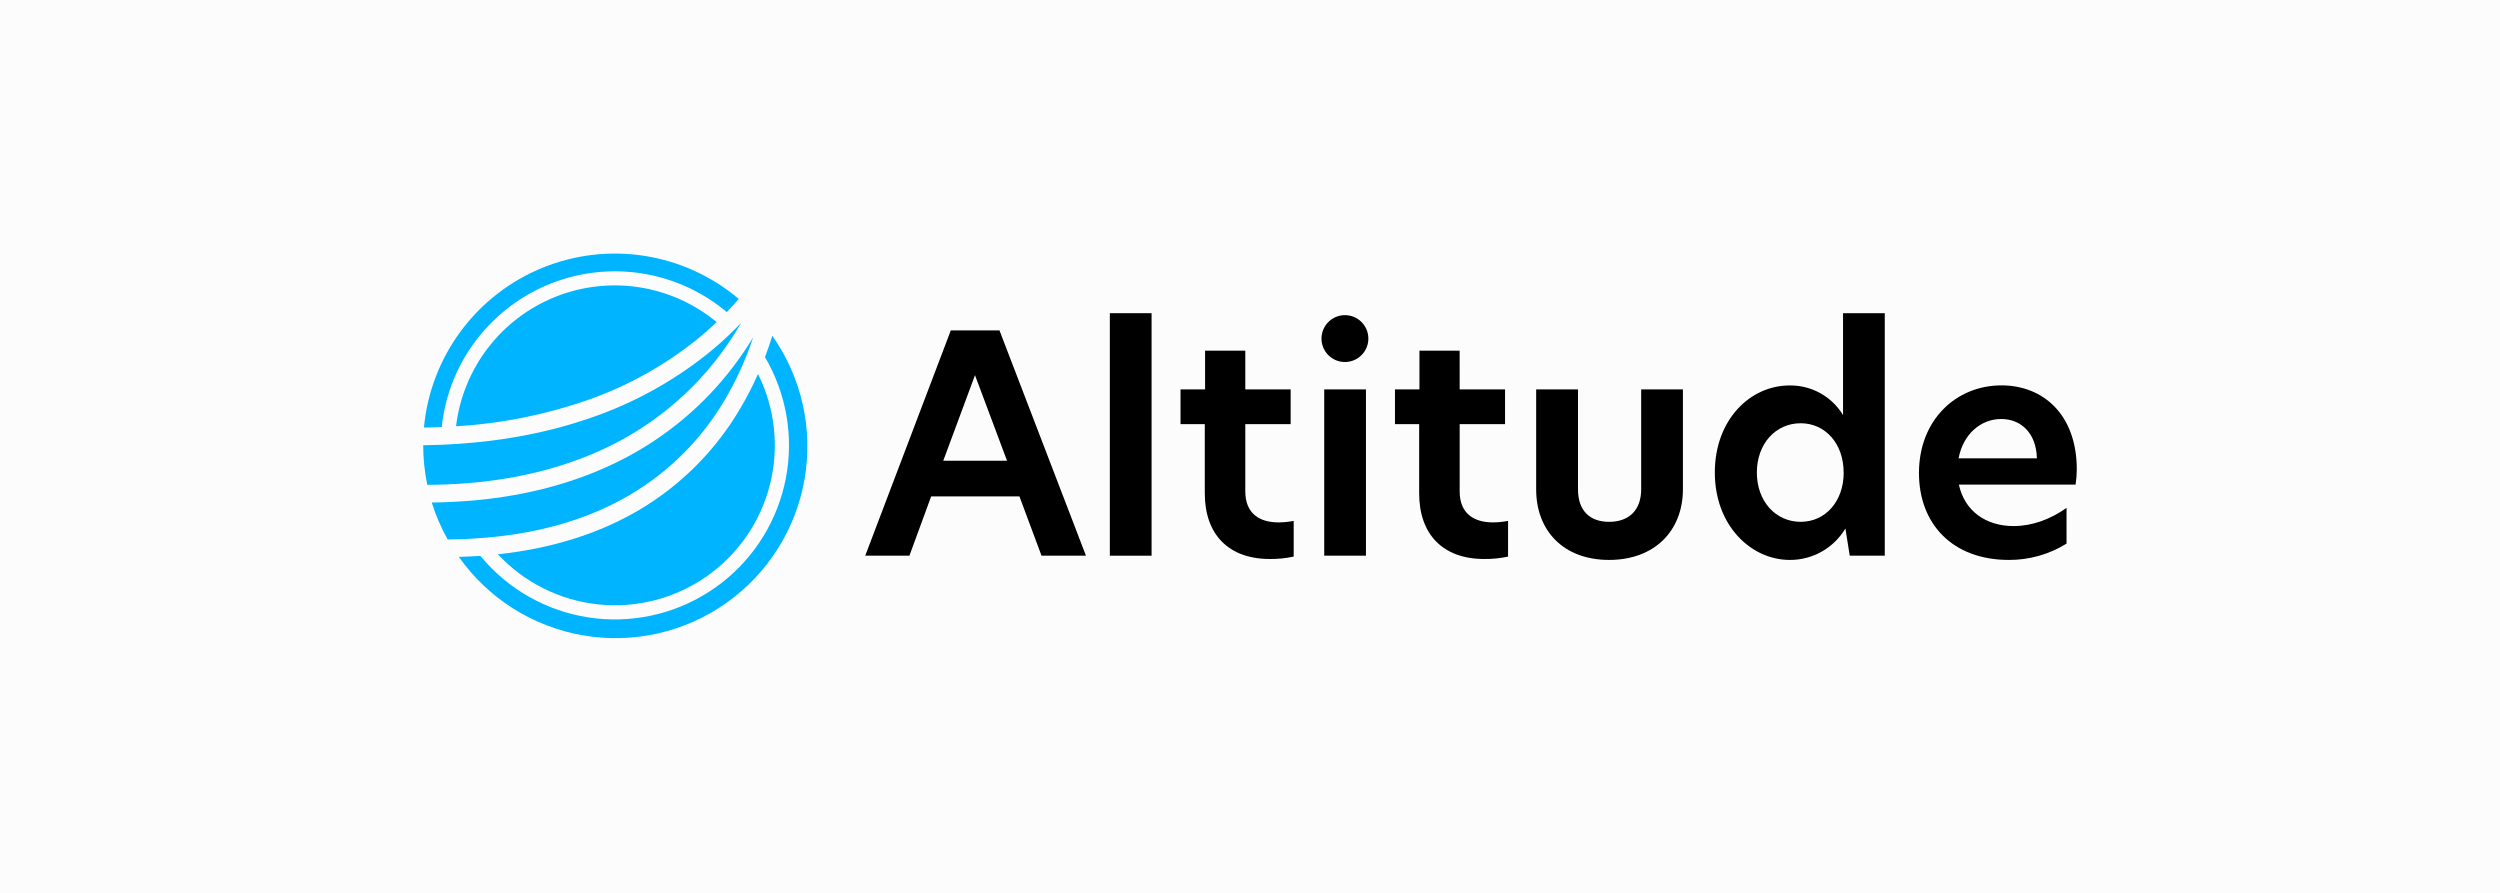
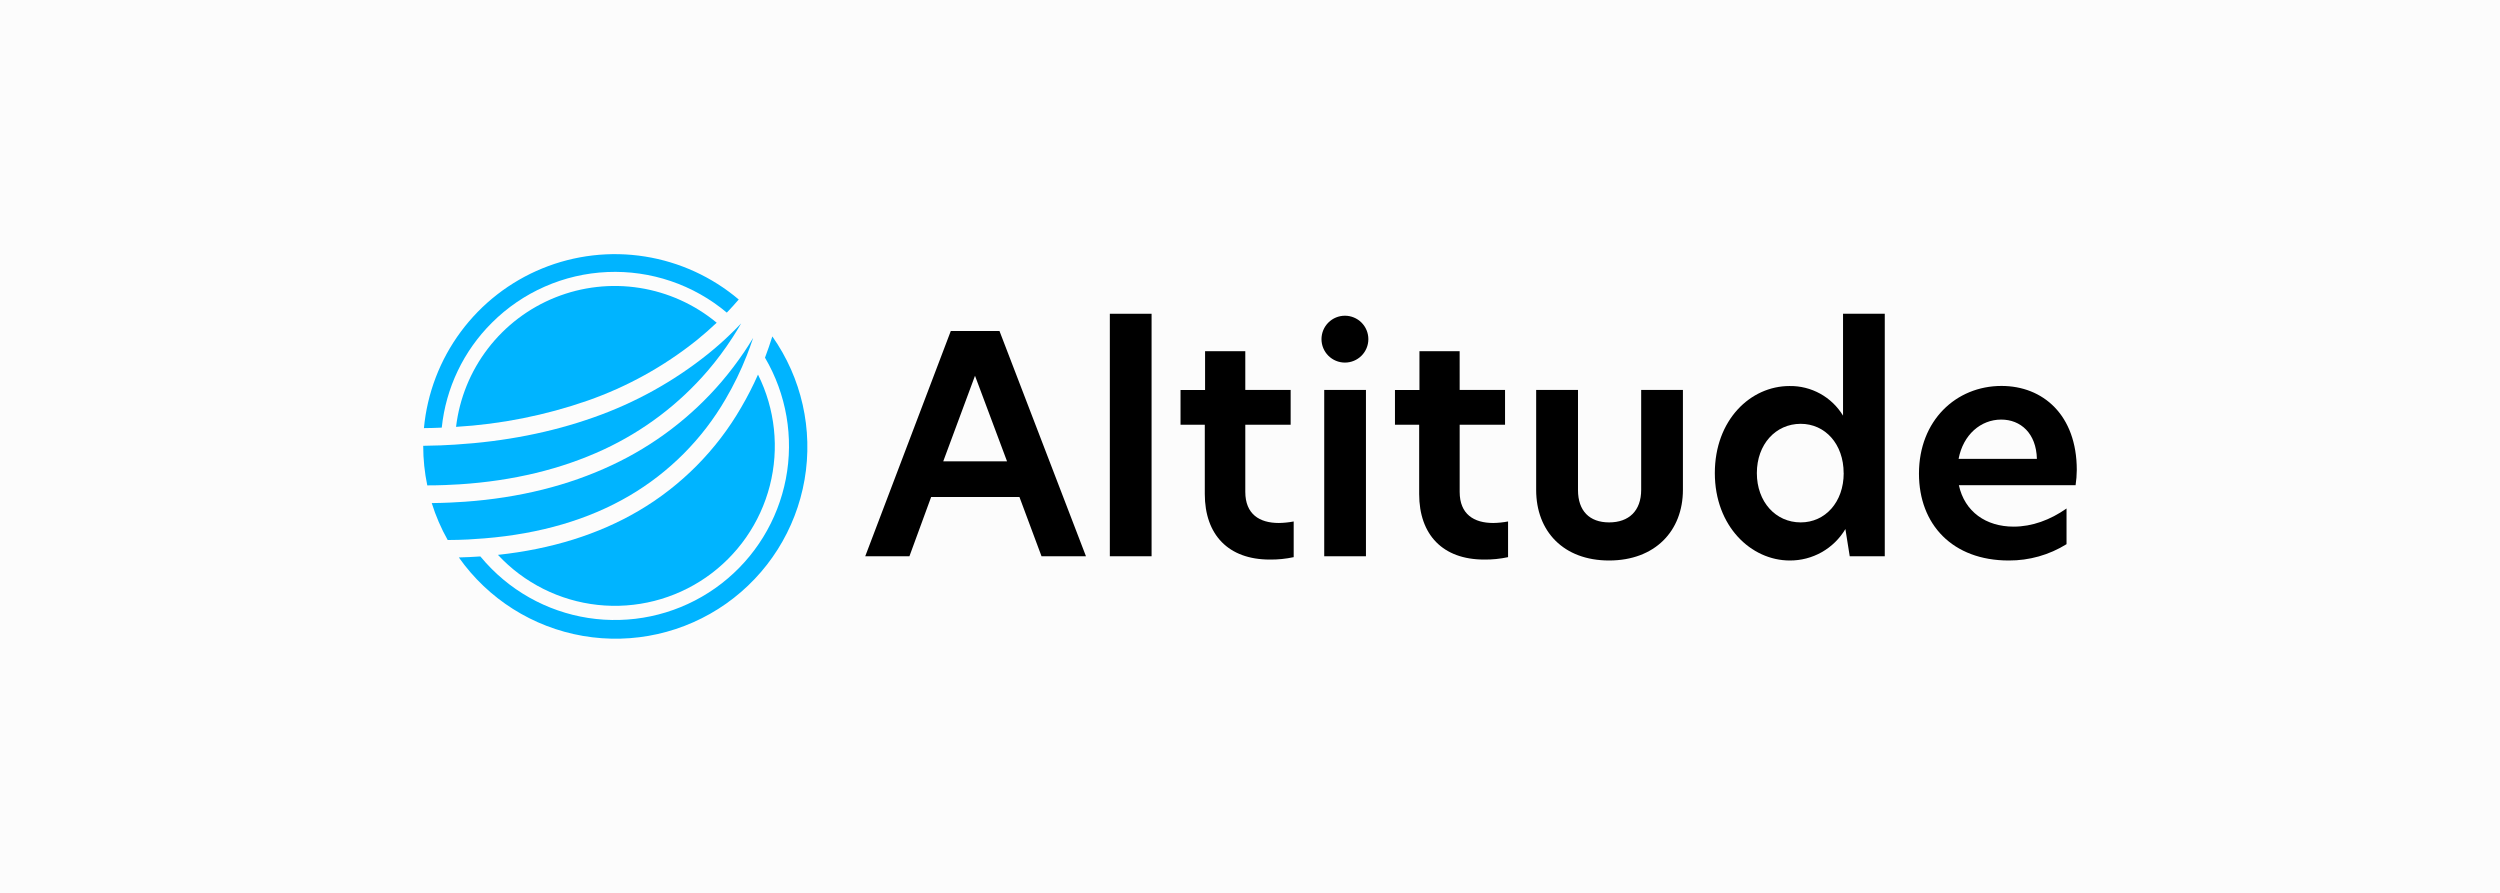
<svg xmlns="http://www.w3.org/2000/svg" fill="none" viewBox="0 0 1400 500">
  <path d="m0 0h1400v500h-1400z" fill="#fcfcfc" />
  <g fill="#000">
-     <path d="m583.254 311.187-12.369-33.193h-49.443l-12.163 33.193h-24.751l47.922-126.154h27.257l48.433 126.154zm-55.037-53.164h35.723l-17.941-47.922z" />
-     <path d="m621.507 175.388h23.377v135.799h-23.377z" />
-     <path d="m697.367 218.055h25.396v19.461h-25.396v37.596c0 12.527 7.954 17.441 18.792 17.441 2.788-.047 5.567-.332 8.307-.851v19.983c-4.395.952-8.883 1.405-13.379 1.351-23.207 0-36.404-13.878-36.404-36.745v-38.763h-13.586v-19.461h13.744v-21.698h22.526z" />
-     <path d="m740.034 189.606c0-3.48 1.383-6.819 3.844-9.28s5.8-3.844 9.28-3.844c3.481 0 6.819 1.383 9.28 3.844s3.844 5.8 3.844 9.28c0 3.481-1.383 6.819-3.844 9.28s-5.799 3.844-9.28 3.844c-3.48 0-6.819-1.383-9.28-3.844s-3.844-5.799-3.844-9.28zm1.533 28.449h23.365v93.132h-23.365z" />
-     <path d="m817.415 218.055h25.408v19.461h-25.408v37.596c0 12.527 7.967 17.441 18.804 17.441 2.784-.048 5.559-.333 8.295-.851v19.983c-4.395.952-8.883 1.405-13.379 1.351-23.195 0-36.404-13.878-36.404-36.745v-38.763h-13.549v-19.461h13.707v-21.698h22.514z" />
-     <path d="m860.253 274.102v-56.047h23.426v56.047c0 11.689 6.434 18.123 17.441 18.123 11.008 0 17.941-6.434 17.941-18.245v-55.925h23.377v55.877c0 23.194-15.751 39.627-41.354 39.627s-40.831-16.433-40.831-39.457z" />
-     <path d="m960.305 264.615c0-29.799 19.984-48.761 41.825-48.761 6.01-.092 11.94 1.392 17.2 4.302 5.26 2.911 9.66 7.147 12.77 12.288v-57.056h23.37v135.799h-19.62l-2.43-15.24c-3.21 5.397-7.77 9.862-13.23 12.951-5.47 3.09-11.65 4.696-17.92 4.661-21.616 0-41.965-19.133-41.965-48.944zm72.135 0c0-16.25-10.34-27.598-24.04-27.598-14.063 0-24.56 11.519-24.56 27.598s10.497 27.61 24.56 27.61c13.73 0 24.07-11.348 24.07-27.61z" />
-     <path d="m1162.33 271.39h-65.36c3.22 14.899 15.24 23.207 30.65 23.207 10.34 0 20.49-3.734 29.64-10.169v19.984c-9.7 6.04-20.91 9.211-32.34 9.147-31.5 0-50.3-20.154-50.3-48.652 0-29.799 20.83-49.102 46.22-49.102 23.2 0 42.16 16.25 42.16 47.071-.02 2.85-.25 5.695-.67 8.514zm-21.67-14.73c-.34-14.388-9.14-22.015-19.97-22.015-11.52 0-21.35 8.515-23.88 22.015z" />
+     <path d="m583.254 311.506-12.37-33.193h-49.442l-12.163 33.193h-24.751l47.922-126.154h27.257l48.433 126.154zm-55.037-53.164h35.722l-17.94-47.922z" />
+     <path d="m621.507 175.707h23.377v135.799h-23.377z" />
+     <path d="m697.367 218.375h25.396v19.46h-25.396v37.596c0 12.528 7.954 17.441 18.792 17.441 2.788-.047 5.567-.332 8.307-.851v19.984c-4.395.951-8.883 1.404-13.379 1.35-23.207 0-36.404-13.878-36.404-36.744v-38.764h-13.586v-19.46h13.744v-21.699h22.526z" />
+     <path d="m740.034 189.925c0-3.48 1.383-6.818 3.844-9.279 2.461-2.462 5.799-3.844 9.28-3.844s6.819 1.382 9.28 3.844c2.461 2.461 3.844 5.799 3.844 9.279 0 3.481-1.383 6.819-3.844 9.28-2.461 2.462-5.799 3.844-9.28 3.844s-6.819-1.382-9.28-3.844c-2.461-2.461-3.844-5.799-3.844-9.28zm1.533 28.45h23.365v93.131h-23.365z" />
+     <path d="m817.415 218.375h25.408v19.46h-25.408v37.596c0 12.528 7.967 17.441 18.804 17.441 2.784-.048 5.559-.332 8.295-.851v19.984c-4.395.951-8.883 1.404-13.379 1.35-23.195 0-36.404-13.878-36.404-36.744v-38.764h-13.55v-19.46h13.708v-21.699h22.514z" />
+     <path d="m860.253 274.421v-56.046h23.425v56.046c0 11.689 6.435 18.123 17.442 18.123 11.008 0 17.94-6.434 17.94-18.244v-55.925h23.377v55.876c0 23.195-15.751 39.627-41.353 39.627-25.603 0-40.831-16.432-40.831-39.457z" />
+     <path d="m960.305 264.934c0-29.799 19.984-48.761 41.825-48.761 6.01-.091 11.94 1.392 17.2 4.302 5.26 2.911 9.66 7.147 12.77 12.288v-57.056h23.37v135.799h-19.62l-2.43-15.24c-3.21 5.397-7.77 9.862-13.23 12.951-5.47 3.09-11.65 4.697-17.92 4.661-21.617 0-41.965-19.132-41.965-48.944zm72.135 0c0-16.249-10.34-27.597-24.04-27.597-14.063 0-24.56 11.518-24.56 27.597 0 16.08 10.497 27.61 24.56 27.61 13.73 0 24.07-11.348 24.07-27.61z" />
+     <path d="m1162.33 271.709h-65.36c3.22 14.9 15.24 23.207 30.65 23.207 10.34 0 20.49-3.734 29.64-10.168v19.983c-9.7 6.04-20.91 9.211-32.34 9.147-31.5 0-50.3-20.154-50.3-48.652 0-29.799 20.83-49.102 46.22-49.102 23.2 0 42.16 16.25 42.16 47.071-.02 2.85-.25 5.695-.67 8.514zm-21.67-14.729c-.34-14.389-9.14-22.015-19.97-22.015-11.52 0-21.35 8.514-23.88 22.015z" />
  </g>
-   <path d="m357.608 285.766c-22.417 13.172-48.822 21.407-78.768 24.642 14.664 15.763 34.518 25.713 55.922 28.027 21.404 2.313 42.925-3.164 60.619-15.429s30.375-30.495 35.719-51.35 2.994-42.937-6.621-62.2c-2.789 6.302-5.932 12.442-9.414 18.39-13.825 23.948-33.621 43.903-57.457 57.92z" fill="#00b4ff" />
-   <path d="m255.427 238.72c25.121-1.481 49.917-6.429 73.683-14.705 22.107-7.741 42.743-19.169 61.033-33.801 4.075-3.296 7.797-6.58 11.202-9.815-12.387-10.261-27.311-16.994-43.201-19.49-15.89-2.497-32.16-.664-47.096 5.304-14.937 5.969-27.989 15.853-37.784 28.612-9.794 12.76-15.969 27.923-17.874 43.895z" fill="#00b4ff" />
-   <path d="m432.507 188.073c-1.192 3.844-2.562 7.813-4.111 11.908 12.019 20.447 16.173 44.575 11.683 67.865-4.49 23.289-17.316 44.143-36.076 58.657-18.759 14.513-42.166 21.691-65.837 20.188s-45.982-11.583-62.755-28.353c-2.263-2.262-4.403-4.622-6.41-7.054-3.953.267-7.967.474-12.042.572 16.415 23.279 41.405 39.084 69.472 43.937 28.068 4.854 56.914-1.64 80.193-18.055 23.279-16.414 39.084-41.404 43.938-69.472 4.854-28.067-1.641-56.914-18.055-80.193z" fill="#00b4ff" />
-   <path d="m275.411 180.472c17.244-17.243 40.326-27.395 64.689-28.453 24.363-1.059 48.238 7.054 66.913 22.736 2.433-2.53 4.647-4.987 6.678-7.359-14.989-12.677-33.166-21.003-52.555-24.074s-39.249-.768-57.421 6.656c-18.173 7.425-33.963 19.689-45.654 35.459s-18.837 34.442-20.66 53.988c3.357 0 6.69-.133 9.986-.279 2.3-22.204 12.199-42.931 28.024-58.674z" fill="#00b4ff" />
-   <path d="m271.299 301.164c31.138-2.53 58.382-10.508 81.066-23.815 22.356-13.088 40.94-31.744 53.943-54.149 4.59-7.81 8.559-15.968 11.871-24.399 1.208-3.065 2.307-6.069 3.296-9.013l.304-.888-.438.706c-1.435 2.36-2.967 4.743-4.597 7.176-3.882 5.74-8.076 11.262-12.565 16.542-16.962 19.865-37.991 35.859-61.666 46.9-24.167 11.36-51.704 18.244-82.099 20.421-2.749.195-5.514.353-8.295.475-3.422.154-6.868.251-10.339.292 2.238 7.188 5.23 14.119 8.928 20.677 3.831 0 7.626-.122 11.36-.292 3.113-.195 6.166-.377 9.231-.633z" fill="#00b4ff" />
-   <path d="m257.397 270.903c29.97-1.934 57.008-8.514 80.604-19.461 22.37-10.372 42.258-25.419 58.321-44.127 5.01-5.859 9.625-12.043 13.817-18.512 1.541-2.384 2.984-4.727 4.33-7.03l.572-.997c-.256.267-.499.535-.766.802-1.776 1.849-3.649 3.734-5.644 5.632-3.649 3.539-7.784 7.164-12.26 10.776-19.154 15.333-40.764 27.312-63.916 35.431-23.633 8.38-49.625 13.513-77.6 15.252-2.627.17-5.27.308-7.93.414-3.284.133-6.592.206-9.925.255v.061c-.001 7.425.761 14.831 2.274 22.1 3.406 0 6.775-.065 10.108-.195 2.651-.085 5.352-.219 8.015-.401z" fill="#00b4ff" />
+   <path d="m357.608 286.084c-22.417 13.173-48.822 21.407-78.768 24.643 14.664 15.762 34.518 25.712 55.922 28.026s42.925-3.164 60.619-15.428c17.694-12.265 30.375-30.496 35.719-51.351s2.994-42.937-6.621-62.2c-2.789 6.303-5.932 12.443-9.414 18.391-13.825 23.947-33.621 43.903-57.457 57.919z" fill="#00b4ff" />
+   <path d="m255.427 239.038c25.121-1.48 49.917-6.429 73.683-14.705 22.107-7.74 42.743-19.169 61.033-33.801 4.075-3.296 7.797-6.58 11.202-9.815-12.387-10.261-27.311-16.994-43.201-19.49s-32.16-.664-47.096 5.305c-14.937 5.968-27.989 15.852-37.784 28.612-9.794 12.759-15.969 27.922-17.874 43.894z" fill="#00b4ff" />
+   <path d="m432.507 188.392c-1.192 3.843-2.562 7.812-4.111 11.907 12.019 20.448 16.173 44.575 11.683 67.865s-17.316 44.144-36.076 58.657c-18.759 14.514-42.166 21.691-65.837 20.188s-45.982-11.583-62.755-28.352c-2.263-2.263-4.403-4.622-6.41-7.055-3.953.268-7.967.475-12.042.572 16.415 23.279 41.405 39.084 69.472 43.938 28.068 4.854 56.914-1.641 80.193-18.055 23.279-16.415 39.084-41.405 43.938-69.472 4.854-28.068-1.641-56.914-18.055-80.193z" fill="#00b4ff" />
+   <path d="m275.411 180.79c17.244-17.243 40.326-27.395 64.689-28.453s48.238 7.054 66.913 22.736c2.433-2.529 4.647-4.986 6.678-7.358-14.989-12.677-33.166-21.004-52.555-24.074-19.389-3.071-39.249-.769-57.421 6.656-18.173 7.425-33.963 19.689-45.654 35.458-11.691 15.77-18.837 34.443-20.66 53.989 3.357 0 6.69-.134 9.986-.28 2.3-22.203 12.199-42.93 28.024-58.674z" fill="#00b4ff" />
+   <path d="m271.299 301.483c31.138-2.53 58.382-10.509 81.066-23.815 22.356-13.089 40.94-31.745 53.943-54.15 4.59-7.809 8.559-15.967 11.871-24.399 1.208-3.065 2.307-6.069 3.296-9.012l.304-.888-.438.705c-1.435 2.36-2.967 4.744-4.597 7.176-3.882 5.741-8.076 11.263-12.565 16.542-16.962 19.866-37.991 35.859-61.666 46.9-24.167 11.36-51.704 18.245-82.099 20.422-2.749.194-5.514.353-8.295.474-3.422.154-6.868.252-10.339.292 2.238 7.188 5.23 14.119 8.928 20.677 3.831 0 7.626-.122 11.36-.292 3.113-.194 6.166-.377 9.231-.632z" fill="#00b4ff" />
+   <path d="m257.397 271.221c29.97-1.934 57.008-8.514 80.604-19.46 22.37-10.372 42.258-25.42 58.321-44.127 5.01-5.859 9.625-12.043 13.817-18.512 1.541-2.384 2.984-4.728 4.33-7.031l.572-.997c-.256.268-.499.535-.766.803-1.776 1.849-3.649 3.734-5.644 5.631-3.649 3.54-7.784 7.164-12.26 10.777-19.154 15.332-40.764 27.311-63.916 35.43-23.633 8.38-49.625 13.513-77.6 15.252-2.627.171-5.27.309-7.93.414-3.284.134-6.592.207-9.925.255v.061c-.001 7.425.761 14.831 2.274 22.1 3.406 0 6.775-.065 10.108-.194 2.651-.085 5.352-.219 8.015-.402z" fill="#00b4ff" />
</svg>
